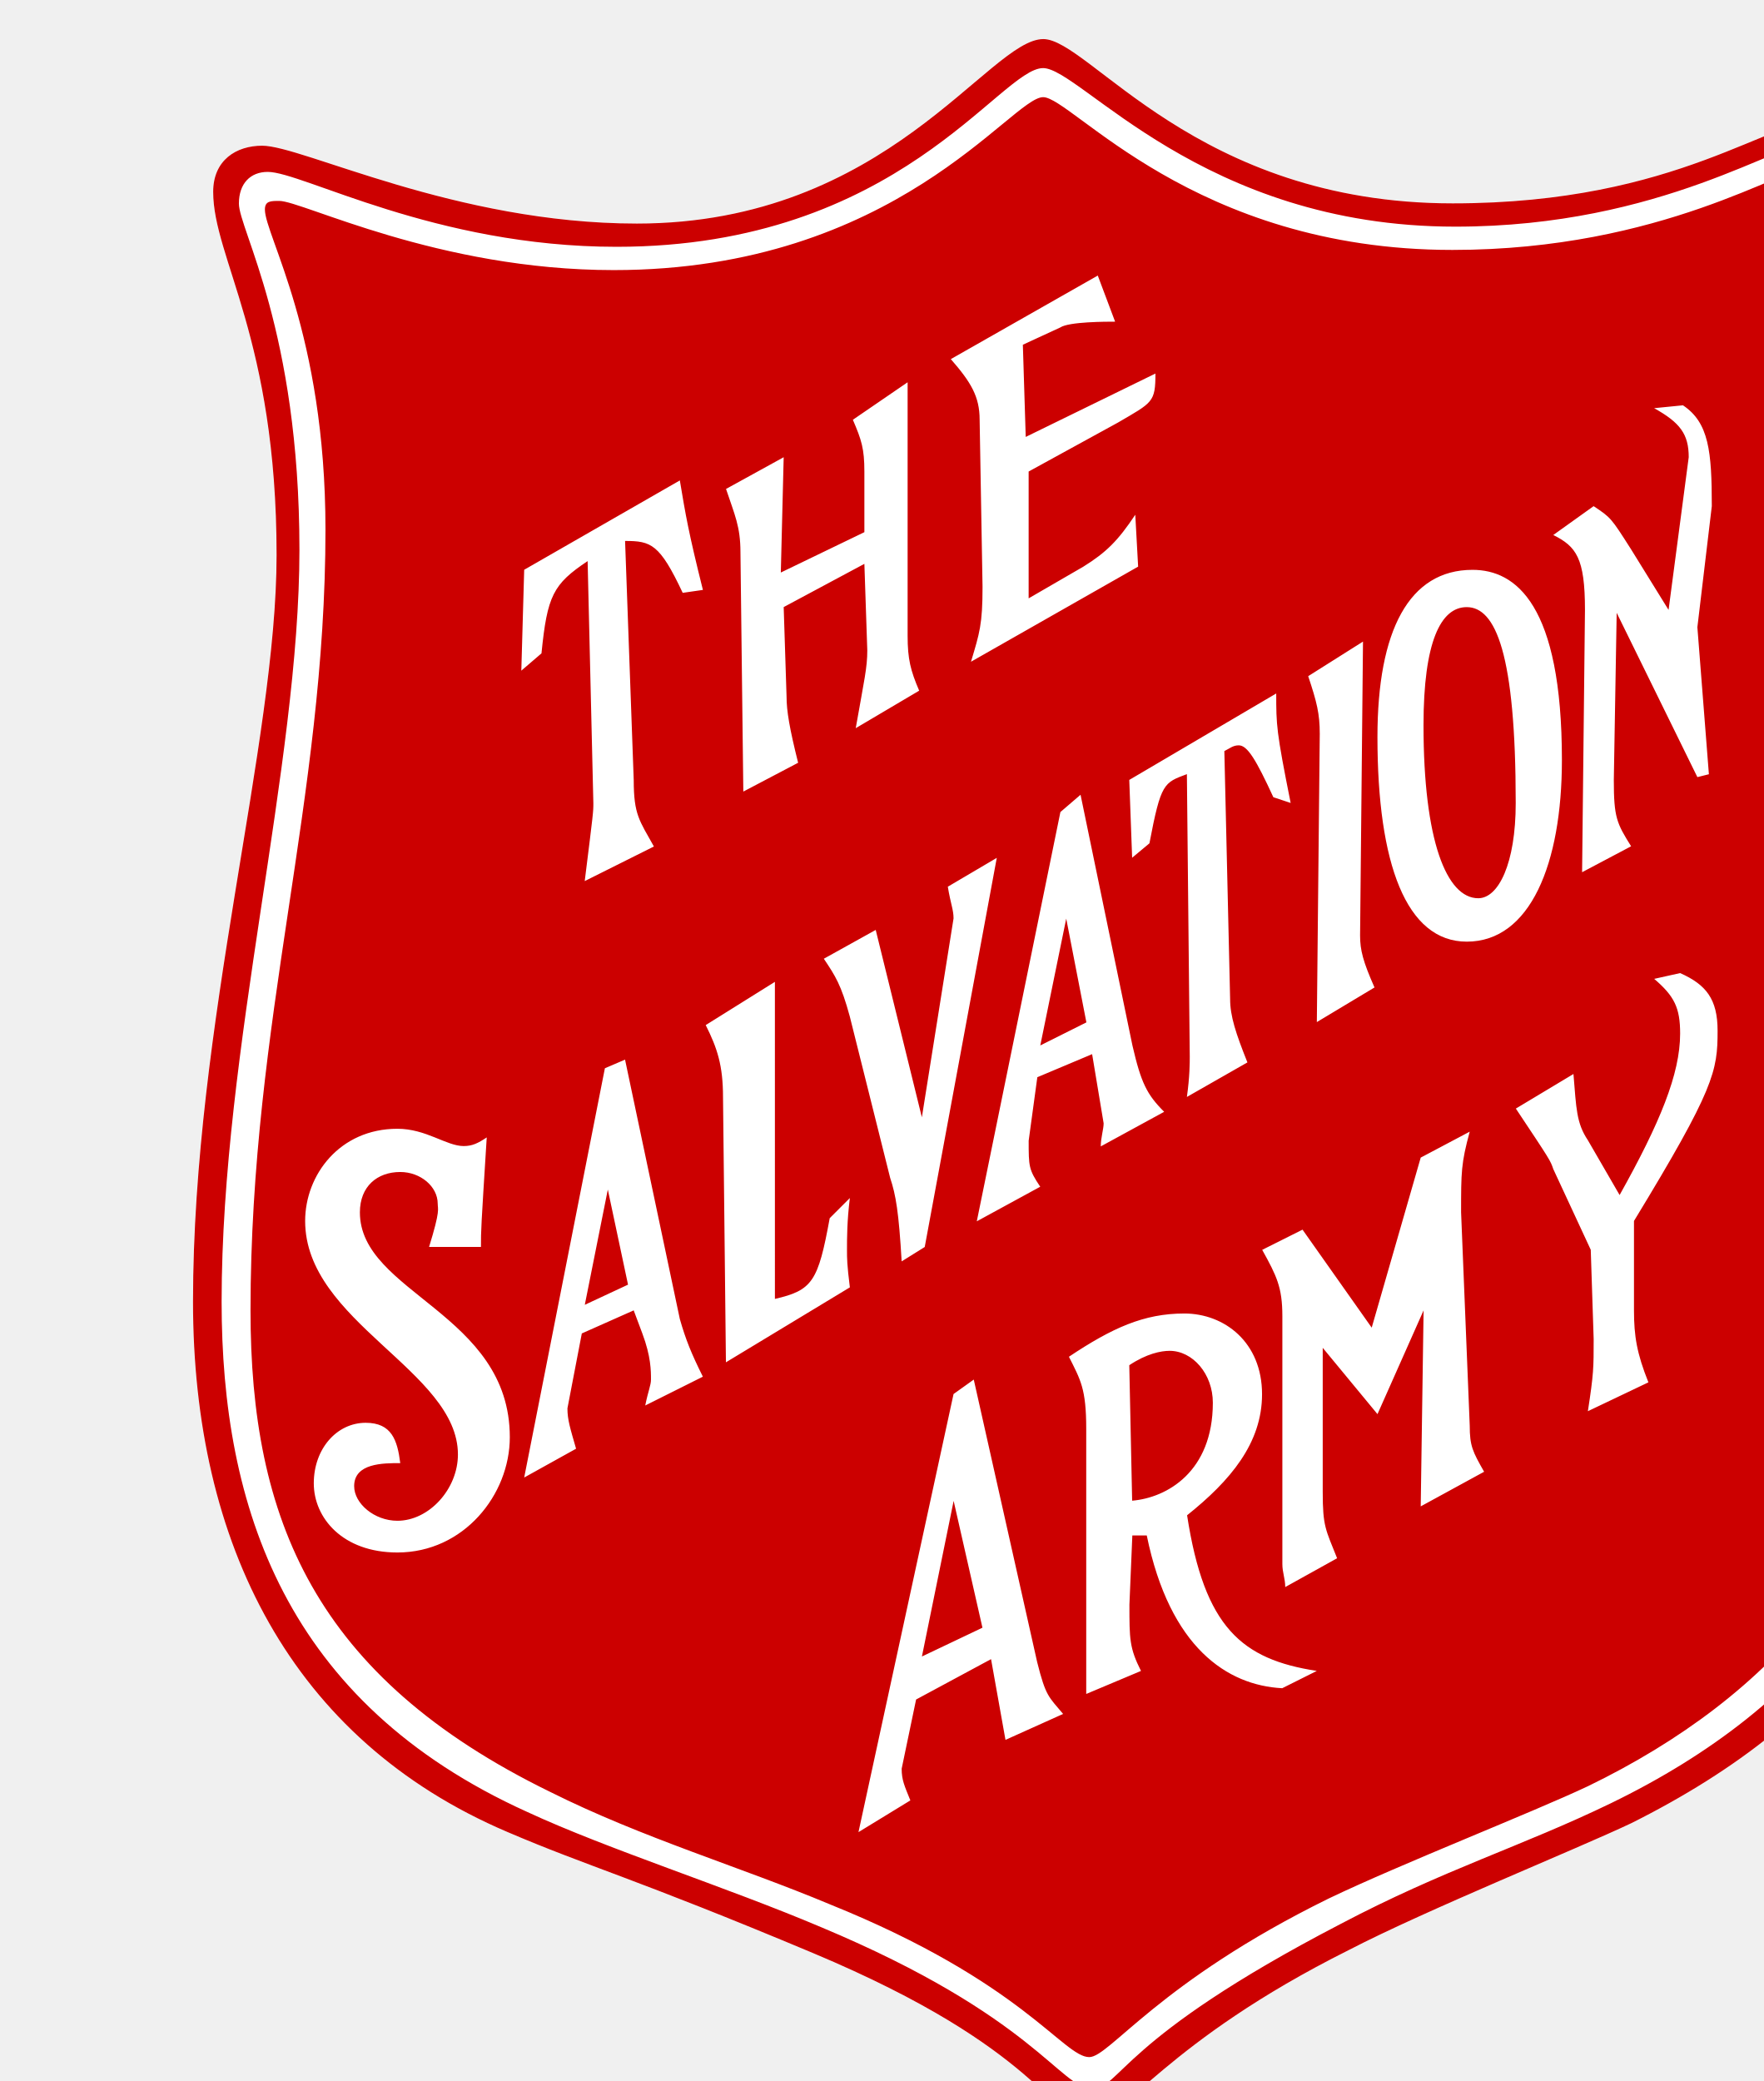
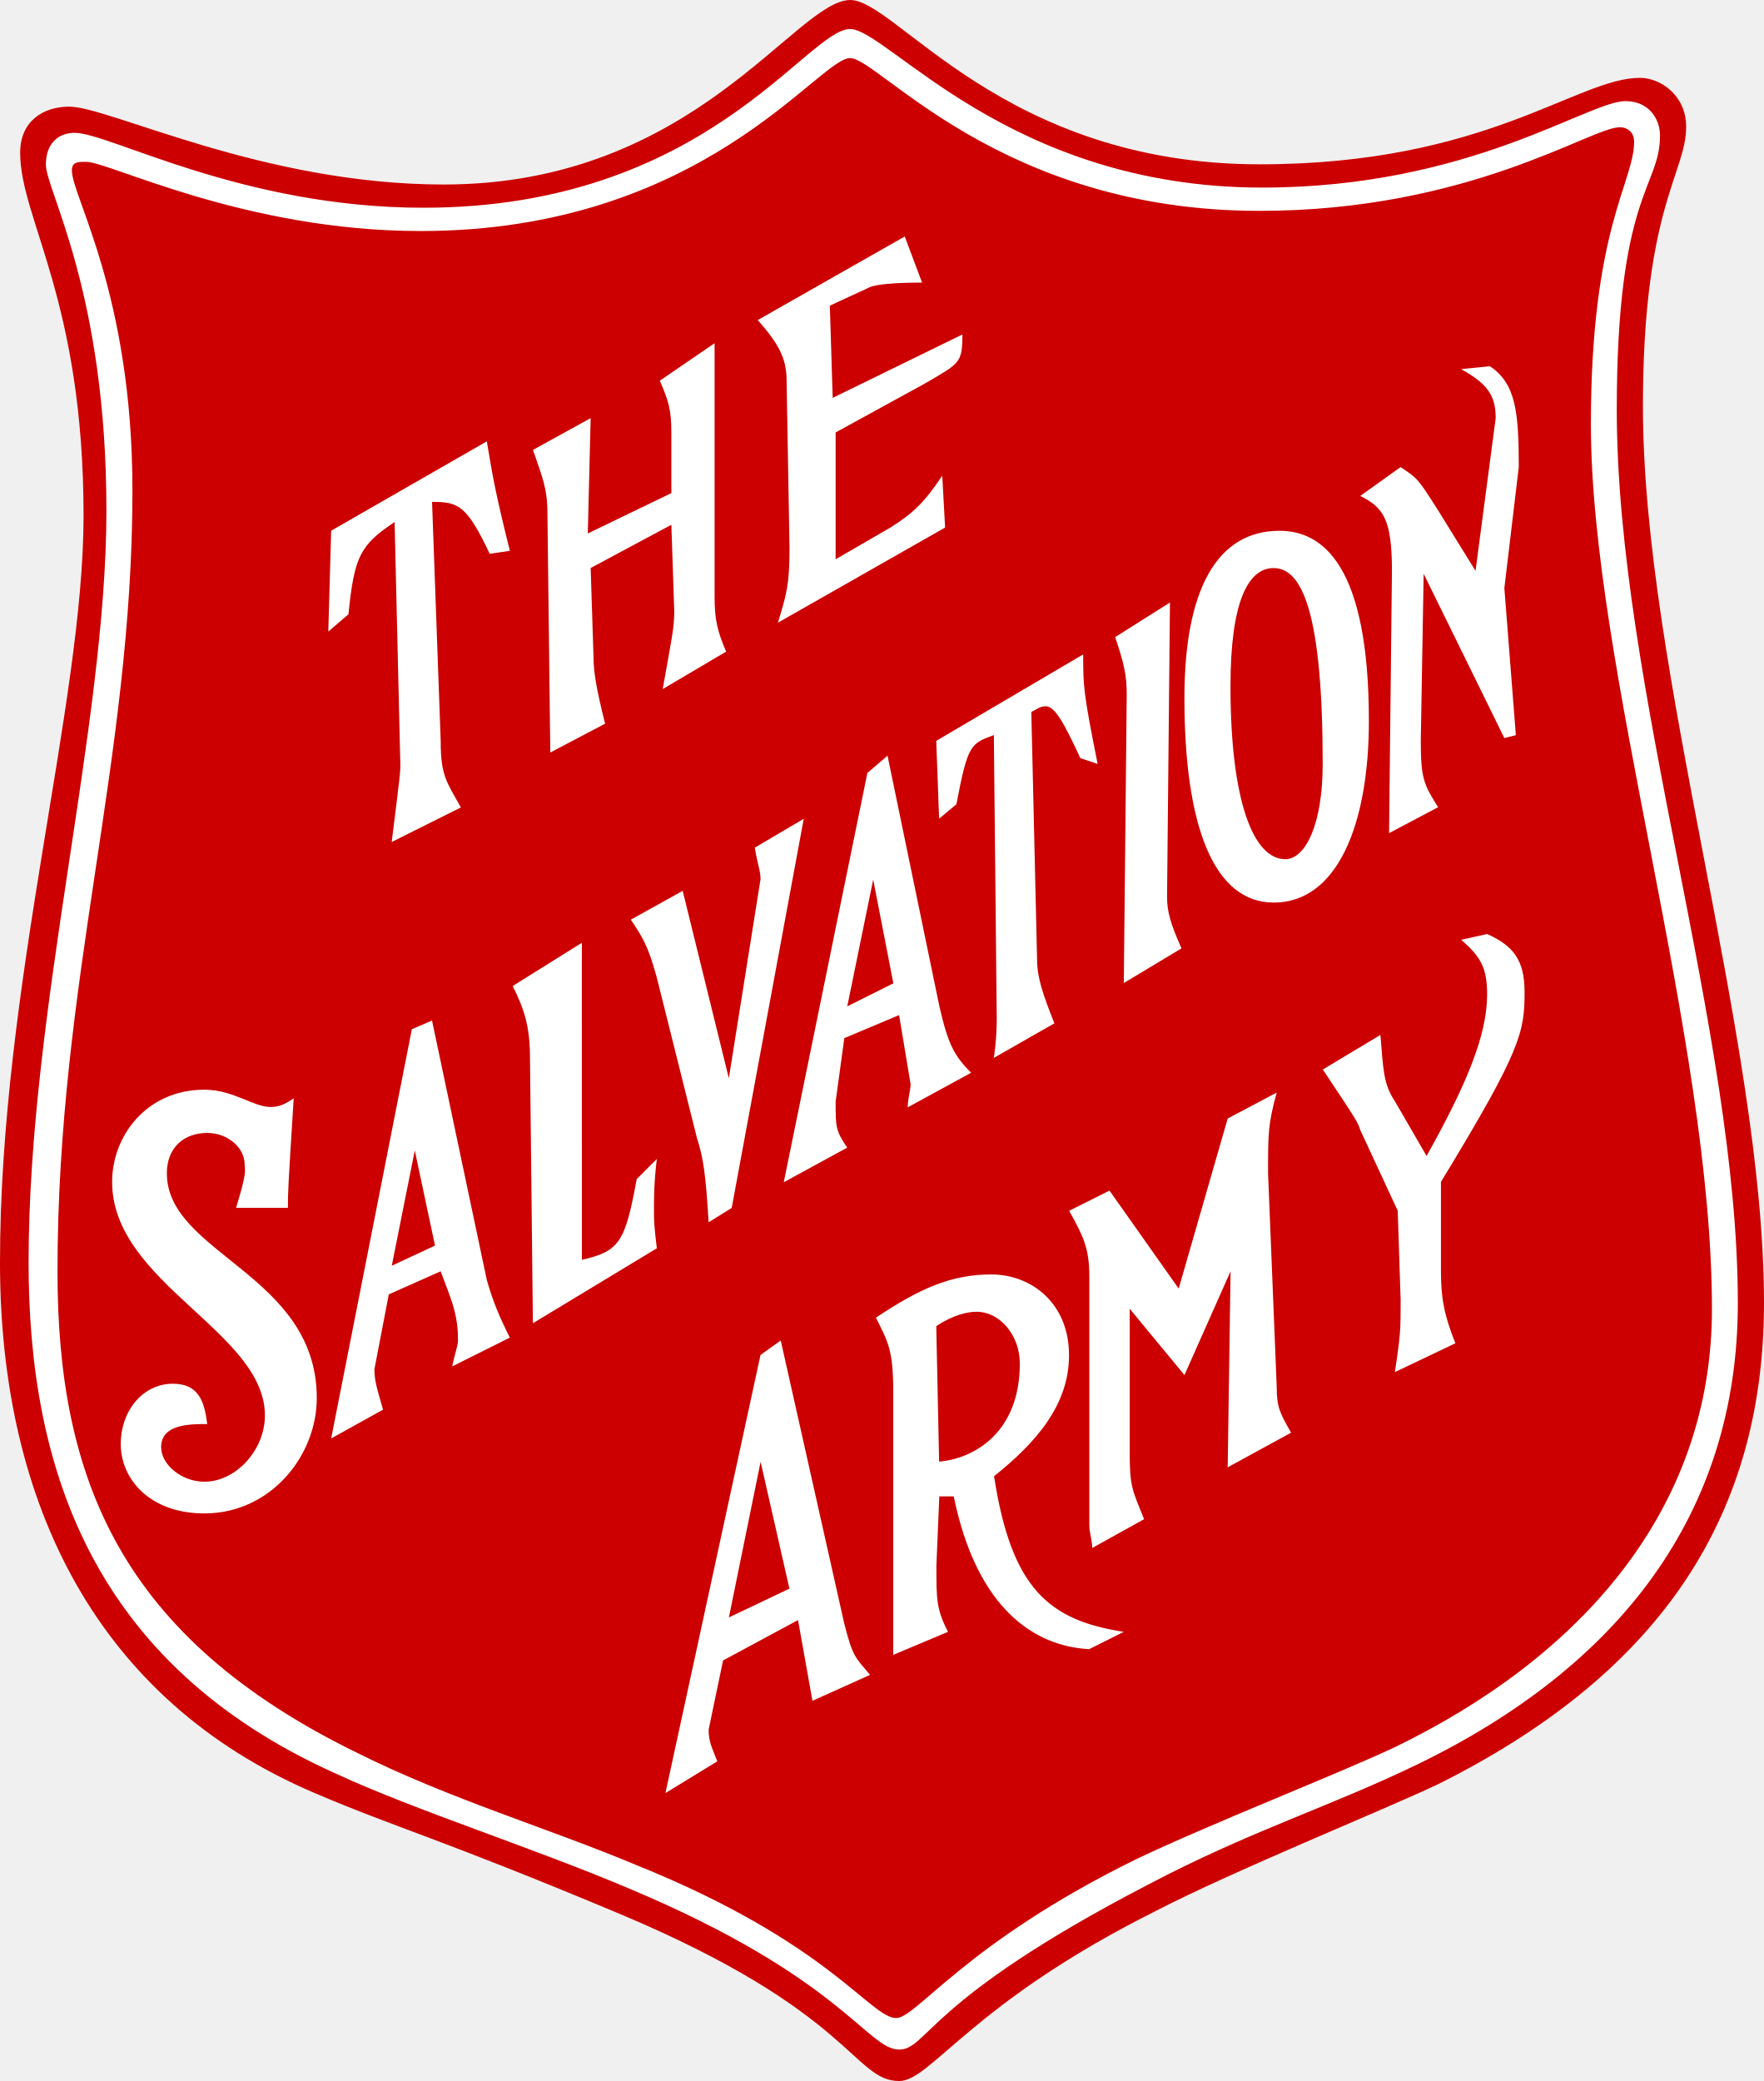
- <svg xmlns="http://www.w3.org/2000/svg" viewBox="0 0 158.574 187.086" role="img">
+ <svg xmlns="http://www.w3.org/2000/svg" viewBox="17.352 3.512 158.574 187.086" role="img">
  <path fill="#ffffff" d="m 24.863,49.895 c 0,-19.434 -5.699,-26.691 -5.699,-32.648 0,-2.852 2.074,-4.148 4.406,-4.148 3.625,0 17.359,7 33.684,7 22.543,0 31.609,-16.586 36.535,-16.586 4.145,0 13.73,14.77 36.793,14.77 20.469,0 28.5,-7.773 34.203,-7.773 1.812,0 4.145,1.555 4.145,4.406 0,4.145 -3.887,7.254 -3.887,25.133 0,23.84 10.883,57.008 10.883,80.59 0,19.949 -10.105,33.684 -29.281,43.27 -4.922,2.336 -18.395,7.777 -25.391,11.402 -16.582,8.293 -20.211,15.289 -23.063,15.289 -4.145,0 -4.145,-6.219 -25.133,-15.027 -16.062,-6.738 -20.211,-7.773 -27.465,-10.883 -19.434,-8.293 -28.242,-25.914 -28.242,-47.68 0,-24.875 7.512,-50.27 7.512,-67.113 z" />
  <path fill="#cc0000" fill-rule="evenodd" d="m 24.863,49.895 c 0,-19.434 -5.699,-26.691 -5.699,-32.648 0,-2.852 2.074,-4.148 4.406,-4.148 3.625,0 17.359,7 33.684,7 22.543,0 31.609,-16.586 36.535,-16.586 4.145,0 13.73,14.77 36.793,14.77 20.469,0 28.5,-7.773 34.203,-7.773 1.812,0 4.145,1.555 4.145,4.406 0,4.145 -3.887,7.254 -3.887,25.133 0,23.84 10.883,57.008 10.883,80.59 0,19.949 -10.105,33.684 -29.281,43.27 -4.922,2.336 -18.395,7.777 -25.391,11.402 -16.582,8.293 -20.211,15.289 -23.063,15.289 -4.145,0 -4.145,-6.219 -25.133,-15.027 -16.062,-6.738 -20.211,-7.773 -27.465,-10.883 -19.434,-8.293 -28.242,-25.914 -28.242,-47.68 0,-24.875 7.512,-50.27 7.512,-67.113 z m 2.055,-0.496 c 0,19.434 -6.996,44.828 -6.996,67.629 0,18.398 5.699,36.02 27.469,45.867 7.254,3.367 17.875,6.734 26.426,10.363 19.176,8.031 21.508,14.512 24.355,14.512 2.594,0 2.336,-4.406 22.285,-14.773 9.328,-4.922 16.324,-6.992 24.355,-10.883 18.137,-8.809 28.762,-22.543 28.762,-41.457 0,-24.359 -10.883,-55.453 -10.883,-80.328 0,-19.434 3.887,-19.953 3.887,-24.617 0,-1.555 -1.035,-3.109 -3.109,-3.109 -3.367,0 -13.992,7.773 -32.648,7.773 -22.801,0 -33.684,-14.254 -37.051,-14.254 -3.887,0 -12.957,16.066 -38.348,16.066 -16.324,0 -28.242,-6.734 -31.352,-6.734 -1.555,0 -2.594,1.035 -2.594,2.848 0,2.332 5.441,11.402 5.441,31.098 z m -4.398,68.426 c 0,-26.168 6.738,-45.863 6.738,-70.219 0,-17.621 -5.445,-26.434 -5.445,-28.766 0,-0.777 0.52,-0.777 1.297,-0.777 2.074,0 14.25,6.219 30.059,6.219 25.391,0 35.754,-15.547 38.605,-15.547 2.59,0 13.473,13.734 36.793,13.734 18.914,0 29.797,-7.516 32.391,-7.516 0.777,0 1.293,0.52 1.293,1.297 0,3.629 -3.887,7.773 -3.887,25.395 0,21.766 10.883,55.191 10.883,79.551 0,18.137 -11.918,31.352 -28.5,39.387 -4.926,2.332 -16.844,6.996 -23.32,10.105 -15.289,7.516 -19.691,14.25 -21.508,14.25 -2.328,0 -5.957,-6.734 -23.316,-13.734 -8.035,-3.367 -16.844,-5.957 -25.137,-10.105 C 28.219,150.734 22.52,136.484 22.52,117.824 Z m 83.934,0.262 c -3.629,0 -6.48,1.297 -10.363,3.887 1.035,2.074 1.555,2.852 1.555,6.48 v 23.836 l 4.922,-2.07 c -1.039,-2.074 -1.039,-2.852 -1.039,-5.961 l 0.262,-6.219 h 1.297 c 2.07,10.105 7.254,13.477 12.176,13.734 l 3.109,-1.555 c -6.734,-1.039 -10.105,-3.887 -11.66,-13.992 3.887,-3.109 6.738,-6.48 6.738,-10.883 0,-4.664 -3.371,-7.258 -6.996,-7.258 z m -4.68,16.828 -0.258,-12.18 c 1.551,-1.035 2.848,-1.293 3.625,-1.293 2.074,0 3.887,2.074 3.887,4.664 0,6.219 -4.145,8.551 -7.254,8.809 z m 15.316,-24.367 -3.625,1.816 c 1.293,2.332 1.812,3.367 1.812,5.957 v 22.285 c 0,0.777 0.258,1.297 0.258,2.074 l 4.664,-2.59 c -1.035,-2.594 -1.293,-2.852 -1.293,-5.961 v -12.957 l 4.922,5.961 4.145,-9.328 -0.258,17.621 5.699,-3.113 c -1.035,-1.812 -1.293,-2.328 -1.293,-4.145 l -0.777,-19.176 c 0,-3.625 0,-4.402 0.777,-7.254 l -4.406,2.332 -4.406,15.289 z m -31.371,14.777 -8.547,39.387 4.664,-2.852 c -0.52,-1.297 -0.781,-1.812 -0.781,-2.852 l 1.297,-6.219 6.738,-3.629 1.297,7.258 5.18,-2.332 c -1.297,-1.555 -1.555,-1.555 -2.332,-4.664 l -5.699,-25.395 z m -2.844,23.598 2.852,-13.992 2.59,11.402 z m -51.039,-15.312 c 0,-2.074 2.59,-2.074 4.145,-2.074 -0.258,-2.07 -0.777,-3.625 -3.109,-3.625 -2.59,0 -4.664,2.332 -4.664,5.441 0,3.109 2.59,6.219 7.516,6.219 5.957,0 10.105,-5.184 10.105,-10.367 0,-11.141 -13.477,-12.957 -13.477,-20.211 0,-2.332 1.555,-3.629 3.629,-3.629 1.812,0 3.367,1.297 3.367,2.852 0,0.52 0.262,0.52 -0.777,3.887 h 4.664 c 0,-1.555 0,-1.555 0.52,-9.848 -0.777,0.52 -1.297,0.777 -2.074,0.777 -1.555,0 -3.367,-1.555 -5.957,-1.555 -5.184,0 -8.293,4.148 -8.293,8.293 0,9.07 13.734,13.473 13.734,20.988 0,3.109 -2.594,5.961 -5.441,5.961 -2.074,0 -3.887,-1.555 -3.887,-3.109 z M 98.684,24.773 85.473,32.285 c 1.812,2.074 2.59,3.371 2.59,5.441 l 0.262,15.031 c 0,3.367 -0.262,4.145 -1.039,6.734 L 102.312,50.941 102.055,46.277 C 100.5,48.609 99.465,49.648 97.391,50.941 L 92.469,53.793 V 42.391 L 100.5,37.988 c 3.109,-1.816 3.367,-1.816 3.367,-4.406 L 92.207,39.281 91.949,30.992 95.316,29.438 c 0.777,-0.52 4.148,-0.52 4.926,-0.52 z m 42.762,71.781 -5.18,3.109 c 3.105,4.664 3.105,4.664 3.367,5.441 l 3.367,7.254 0.262,8.031 c 0,2.594 0,3.109 -0.52,6.48 l 5.441,-2.594 c -1.035,-2.59 -1.297,-4.145 -1.297,-6.477 v -8.031 c 7.258,-11.922 7.516,-13.477 7.516,-17.105 0,-2.848 -1.039,-4.145 -3.367,-5.18 l -2.332,0.52 c 1.812,1.555 2.332,2.59 2.332,4.922 0,3.629 -1.816,8.031 -5.441,14.512 l -2.852,-4.926 c -1.039,-1.555 -1.039,-2.848 -1.297,-5.957 z M 70.449,41.105 65.266,43.957 c 0.777,2.332 1.297,3.367 1.297,5.699 l 0.258,21.508 4.926,-2.59 C 70.969,65.465 70.707,63.91 70.707,62.613 l -0.258,-8.035 7.254,-3.887 0.262,7.777 c 0,1.555 -0.262,2.59 -1.039,6.996 l 5.703,-3.371 c -0.777,-1.812 -1.039,-2.848 -1.039,-4.922 V 34.367 l -4.922,3.371 c 0.777,1.812 1.035,2.59 1.035,4.664 v 5.441 l -7.512,3.629 z M 92.473,102.543 93.25,96.844 l 4.926,-2.074 1.035,6.219 c 0,0.52 -0.258,1.297 -0.258,2.074 l 5.699,-3.109 c -1.555,-1.555 -2.074,-2.594 -2.852,-5.961 l -4.664,-22.543 -1.812,1.555 -7.516,36.793 5.703,-3.109 c -1.039,-1.555 -1.039,-1.812 -1.039,-4.145 z m 1.043,-8.555 2.332,-11.402 1.812,9.328 z m 46.891,-25.656 c 0,-13.992 -4.145,-17.102 -8.035,-17.102 -5.699,0 -8.547,5.441 -8.547,15.031 0,11.398 2.59,18.395 8.031,18.395 5.699,0 8.551,-6.996 8.551,-16.324 z m -12.441,-3.129 c 0,-7.512 1.551,-10.621 3.883,-10.621 2.594,0 4.406,4.145 4.406,17.617 0,5.445 -1.555,8.555 -3.367,8.555 -2.852,0 -4.922,-5.184 -4.922,-15.551 z m -80.844,-13.98 -0.258,9.07 1.812,-1.555 c 0.52,-5.184 1.039,-6.219 4.148,-8.293 l 0.516,21.766 c 0,0.777 0,0.777 -0.777,7 l 6.219,-3.109 C 57.484,73.766 56.969,73.25 56.969,70.141 L 56.191,48.633 c 2.332,0 3.109,0.258 5.18,4.664 L 63.188,53.035 c -1.297,-5.18 -1.555,-6.734 -2.074,-9.844 z M 61.113,118.582 56.188,95.262 l -1.812,0.777 -7.254,36.793 4.664,-2.59 c -0.52,-1.812 -0.777,-2.59 -0.777,-3.629 l 1.293,-6.734 4.664,-2.074 0.777,2.074 c 0.777,2.07 0.777,3.367 0.777,4.145 0,0.52 -0.258,1.035 -0.516,2.332 l 5.18,-2.59 c -1.035,-2.074 -1.555,-3.371 -2.07,-5.184 z m -8.543,-1.277 2.07,-10.363 1.816,8.551 z m 26.152,-33.703 -4.664,2.59 c 1.039,1.555 1.555,2.332 2.332,5.184 l 3.629,14.512 c 0.52,1.555 0.777,3.109 1.035,7.512 l 2.074,-1.293 6.477,-34.984 -4.402,2.594 c 0.258,1.555 0.516,2.07 0.516,2.848 l -2.848,17.883 z m 36.004,-21.258 -13.211,7.773 0.258,6.996 1.555,-1.297 c 1.035,-5.441 1.293,-5.441 3.367,-6.219 l 0.258,25.395 c 0,0.52 0,1.812 -0.258,3.625 l 5.441,-3.105 c -1.035,-2.594 -1.555,-4.148 -1.555,-5.703 L 110.062,67.523 c 0.52,-0.258 0.781,-0.516 1.297,-0.516 0.777,0 1.555,1.293 3.109,4.664 l 1.555,0.516 c -1.297,-6.477 -1.297,-6.996 -1.297,-9.844 z m 28.531,-16.84 -3.625,2.594 c 2.07,1.035 2.848,2.074 2.848,6.734 l -0.258,23.582 4.406,-2.332 c -1.297,-2.074 -1.555,-2.594 -1.555,-5.961 l 0.258,-15.027 7.254,14.77 1.035,-0.258 -1.035,-13.219 1.297,-10.883 c 0,-4.922 -0.262,-7.512 -2.594,-9.066 l -2.59,0.258 c 2.332,1.297 3.109,2.332 3.109,4.406 l -1.812,13.73 -3.367,-5.441 c -1.816,-2.852 -1.816,-2.852 -3.371,-3.887 z m -73.598,42.766 -6.219,3.887 c 1.039,2.074 1.555,3.629 1.555,6.477 l 0.262,23.84 11.141,-6.738 c -0.258,-2.07 -0.258,-2.59 -0.258,-3.367 0,-1.035 0,-2.59 0.258,-4.664 l -1.812,1.812 c -1.039,5.703 -1.555,6.48 -4.926,7.258 z m 52.867,-30.59 -4.926,3.109 c 0.777,2.332 1.039,3.371 1.039,5.184 l -0.262,25.914 5.184,-3.113 c -1.035,-2.332 -1.297,-3.367 -1.297,-4.664 l 0.262,-26.43" />
</svg>
